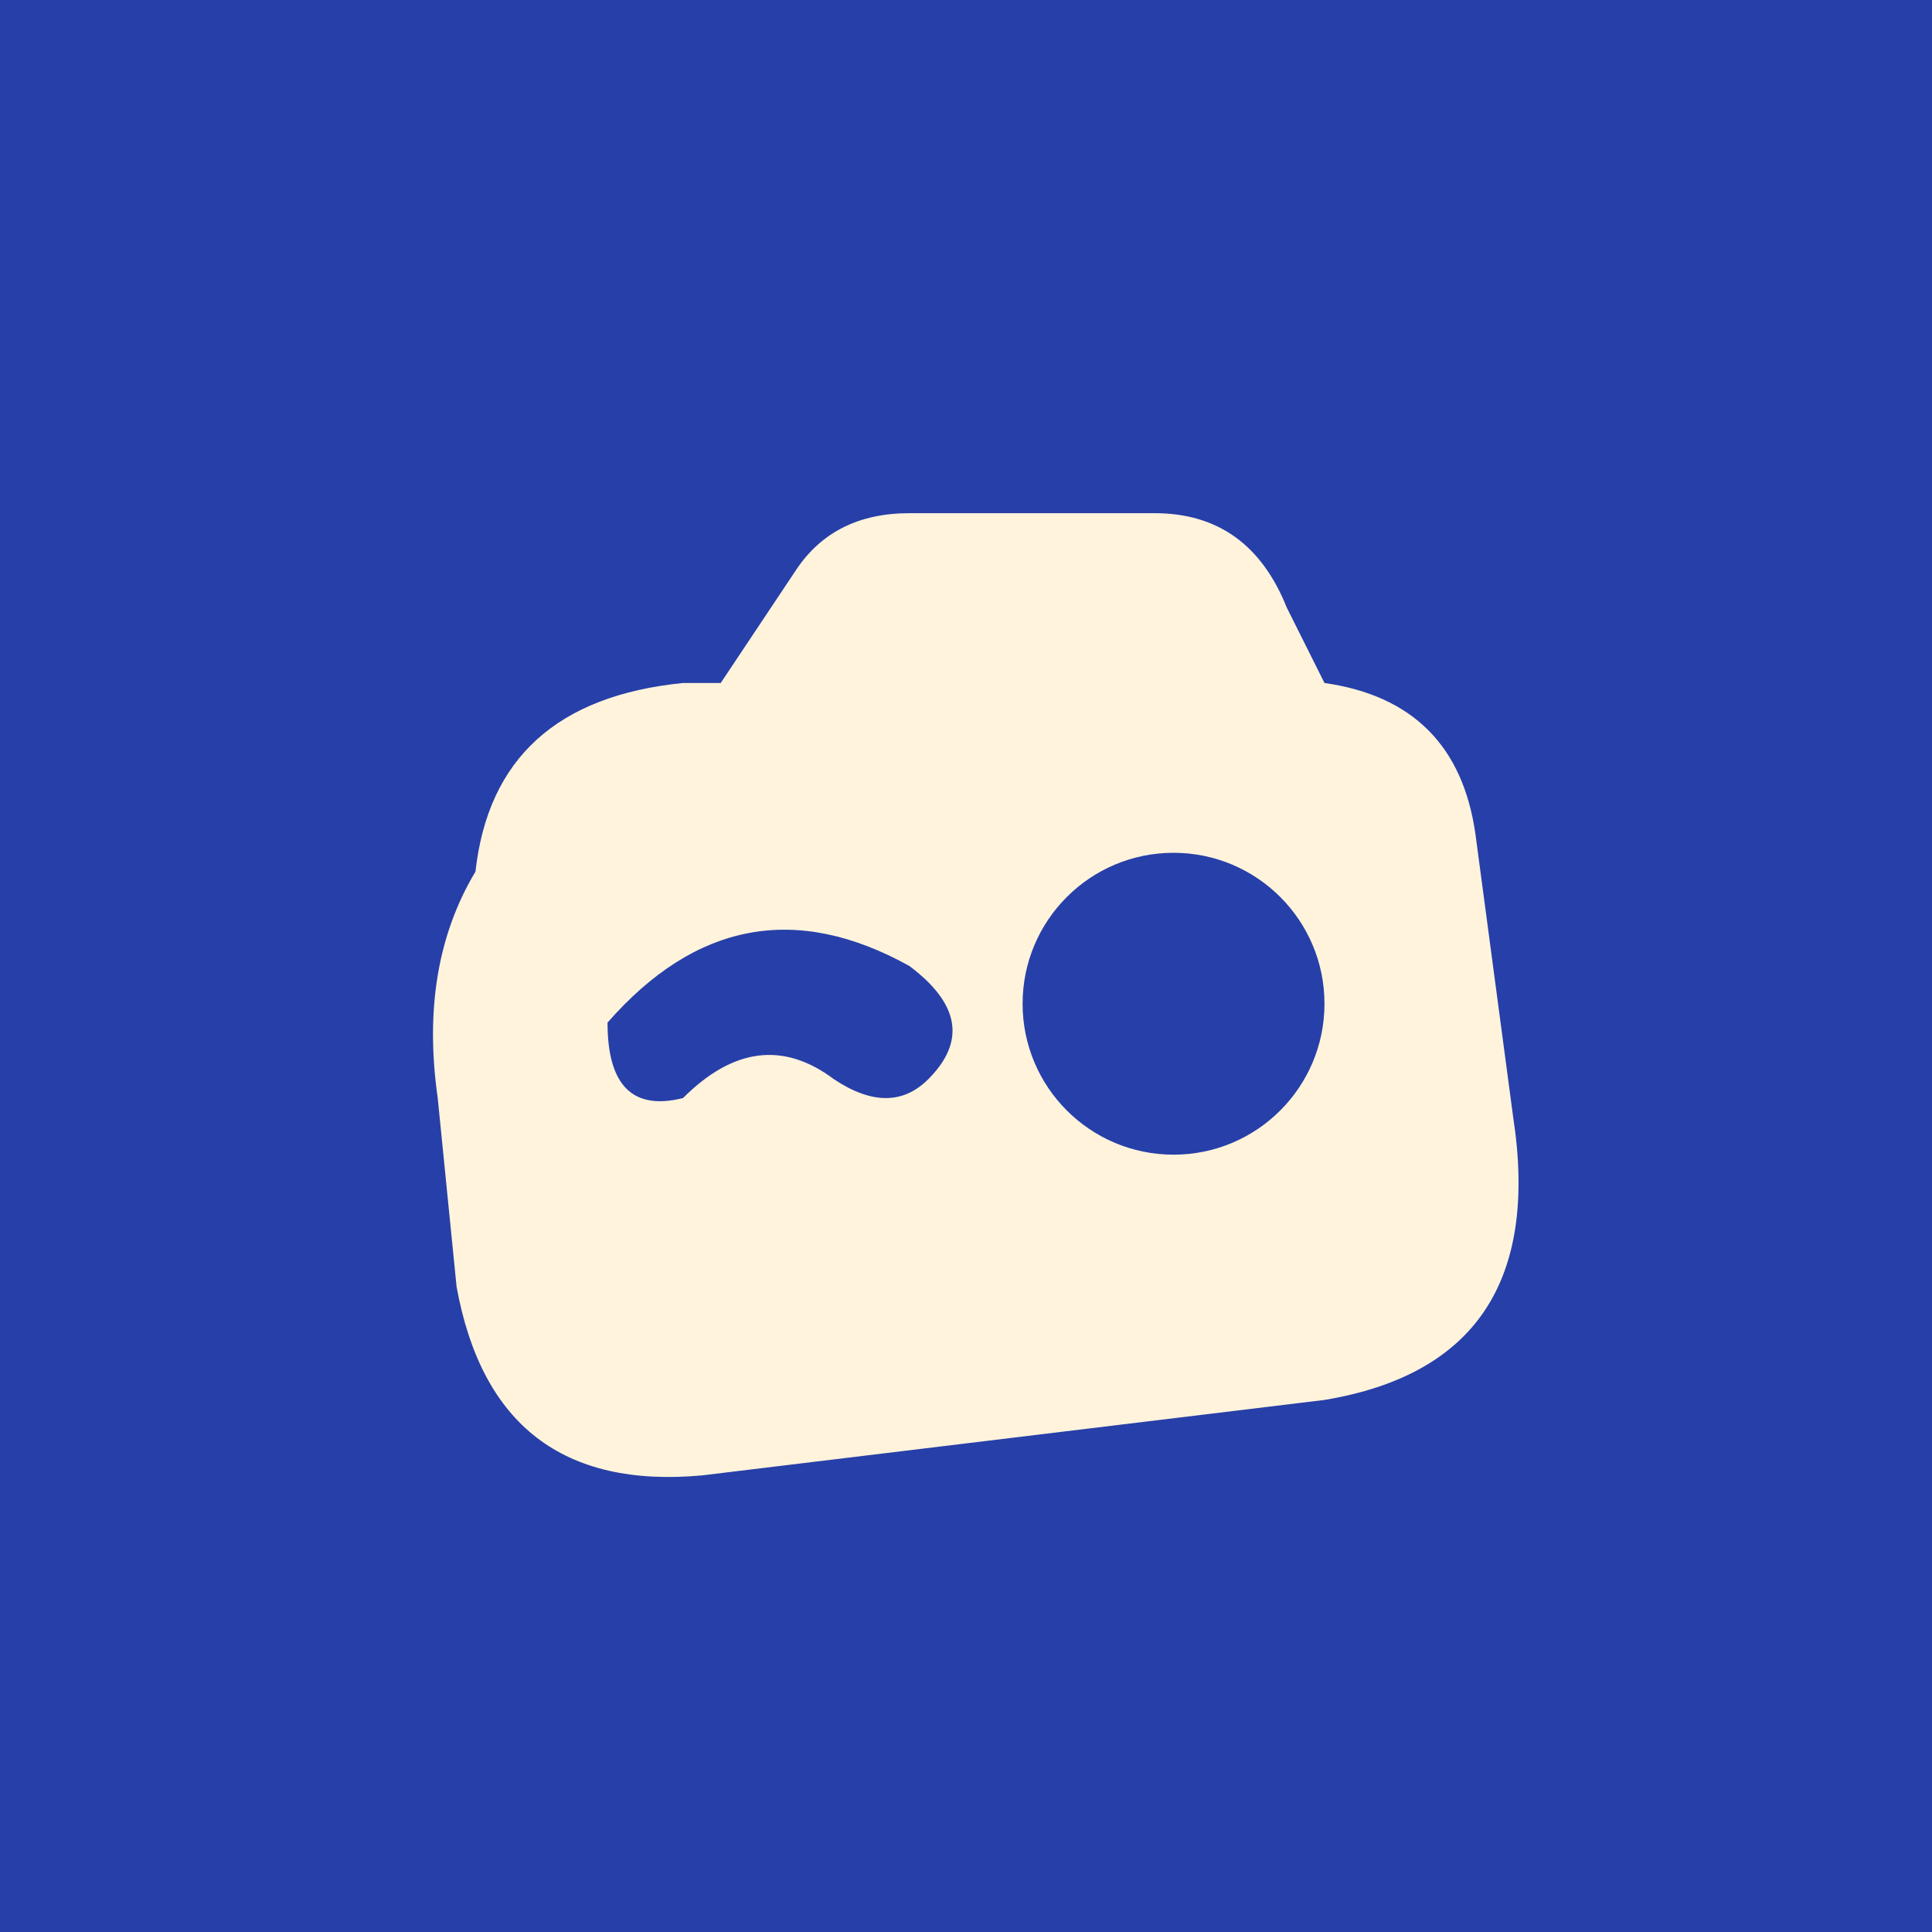
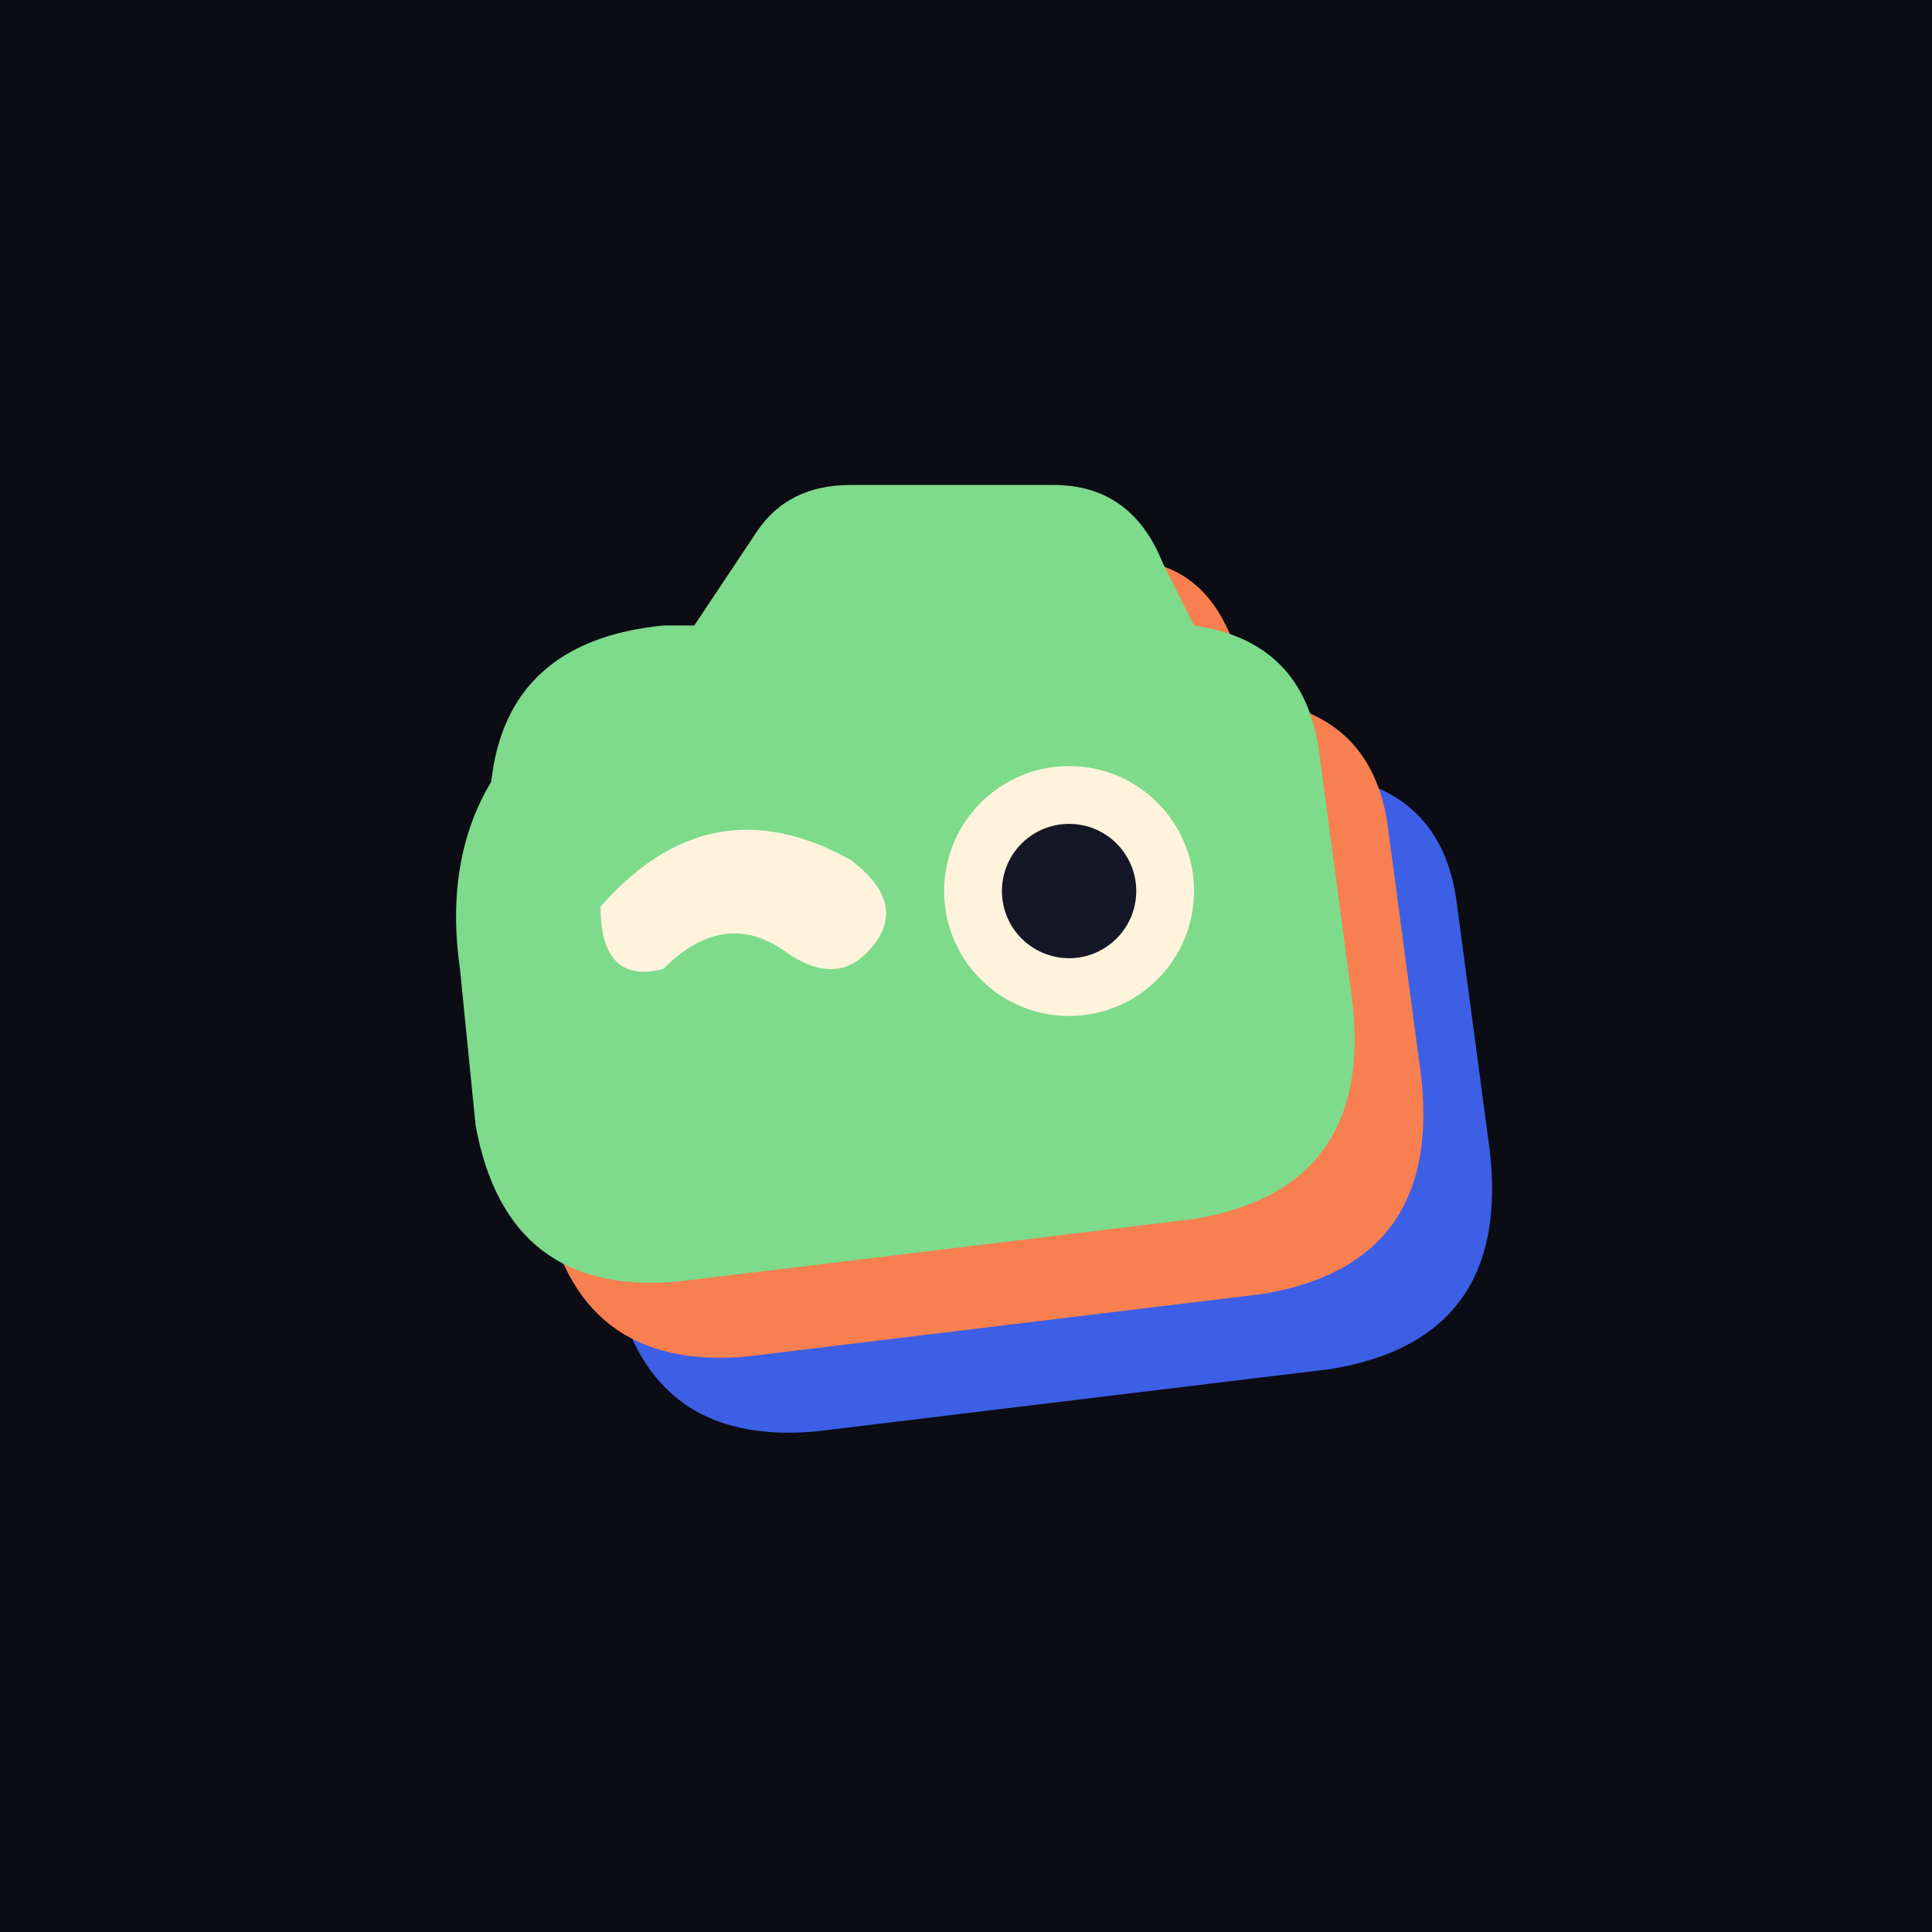
<svg xmlns="http://www.w3.org/2000/svg" viewBox="0 0 1024 1024">
-   <g fill="#273FA8">
-     <rect x="0" y="0" width="1024" height="1024" />
-   </g>
-   <g fill="#FFF3DC">
-     <path fill-rule="evenodd" transform="translate(192 192) scale(10)" d="M6 27Q7 18 17 17H19L23 11Q25 8 29 8H42Q47 8 49 13L51 17Q58 18 59 25L61 40Q63 53 51 55L18 59Q7 60 5 49L4 39Q3 32 6 27ZM13 35Q20 27 29 32Q33 35 30 38Q28 40 25 38Q21 35 17 39Q13 40 13 35ZM51 34A8 8 0 1 0 35 34A8 8 0 1 0 51 34Z" />
+   <rect width="1024" height="1024" fill="#0B0C14" />
+   <g transform="translate(210.69 190.82) scale(8.2778)">
+     <path transform="translate(8.80 9.60)" d="M6 27Q7 18 17 17H19L23 11Q25 8 29 8H42Q47 8 49 13L51 17Q58 18 59 25L61 40Q63 53 51 55L18 59Q7 60 5 49L4 39Q3 32 6 27Z" fill="#3D5FE6" />
+     <path transform="translate(4.40 4.80)" d="M6 27Q7 18 17 17H19L23 11Q25 8 29 8H42Q47 8 49 13L51 17Q58 18 59 25L61 40Q63 53 51 55L18 59Q7 60 5 49L4 39Q3 32 6 27Z" fill="#F77F50" />
+     <path transform="translate(0.00 0.00)" d="M6 27Q7 18 17 17H19L23 11Q25 8 29 8H42Q47 8 49 13L51 17Q58 18 59 25L61 40Q63 53 51 55L18 59Q7 60 5 49L4 39Q3 32 6 27Z" fill="#7DDB8B" />
+     <path d="M13 35Q20 27 29 32Q33 35 30 38Q28 40 25 38Q21 35 17 39Q13 40 13 35Z" fill="#FFF3DC" />
+     <circle cx="43" cy="34" r="8" fill="#FFF3DC" />
+     <circle cx="43" cy="34" r="4.3" fill="#151727" />
  </g>
</svg>
